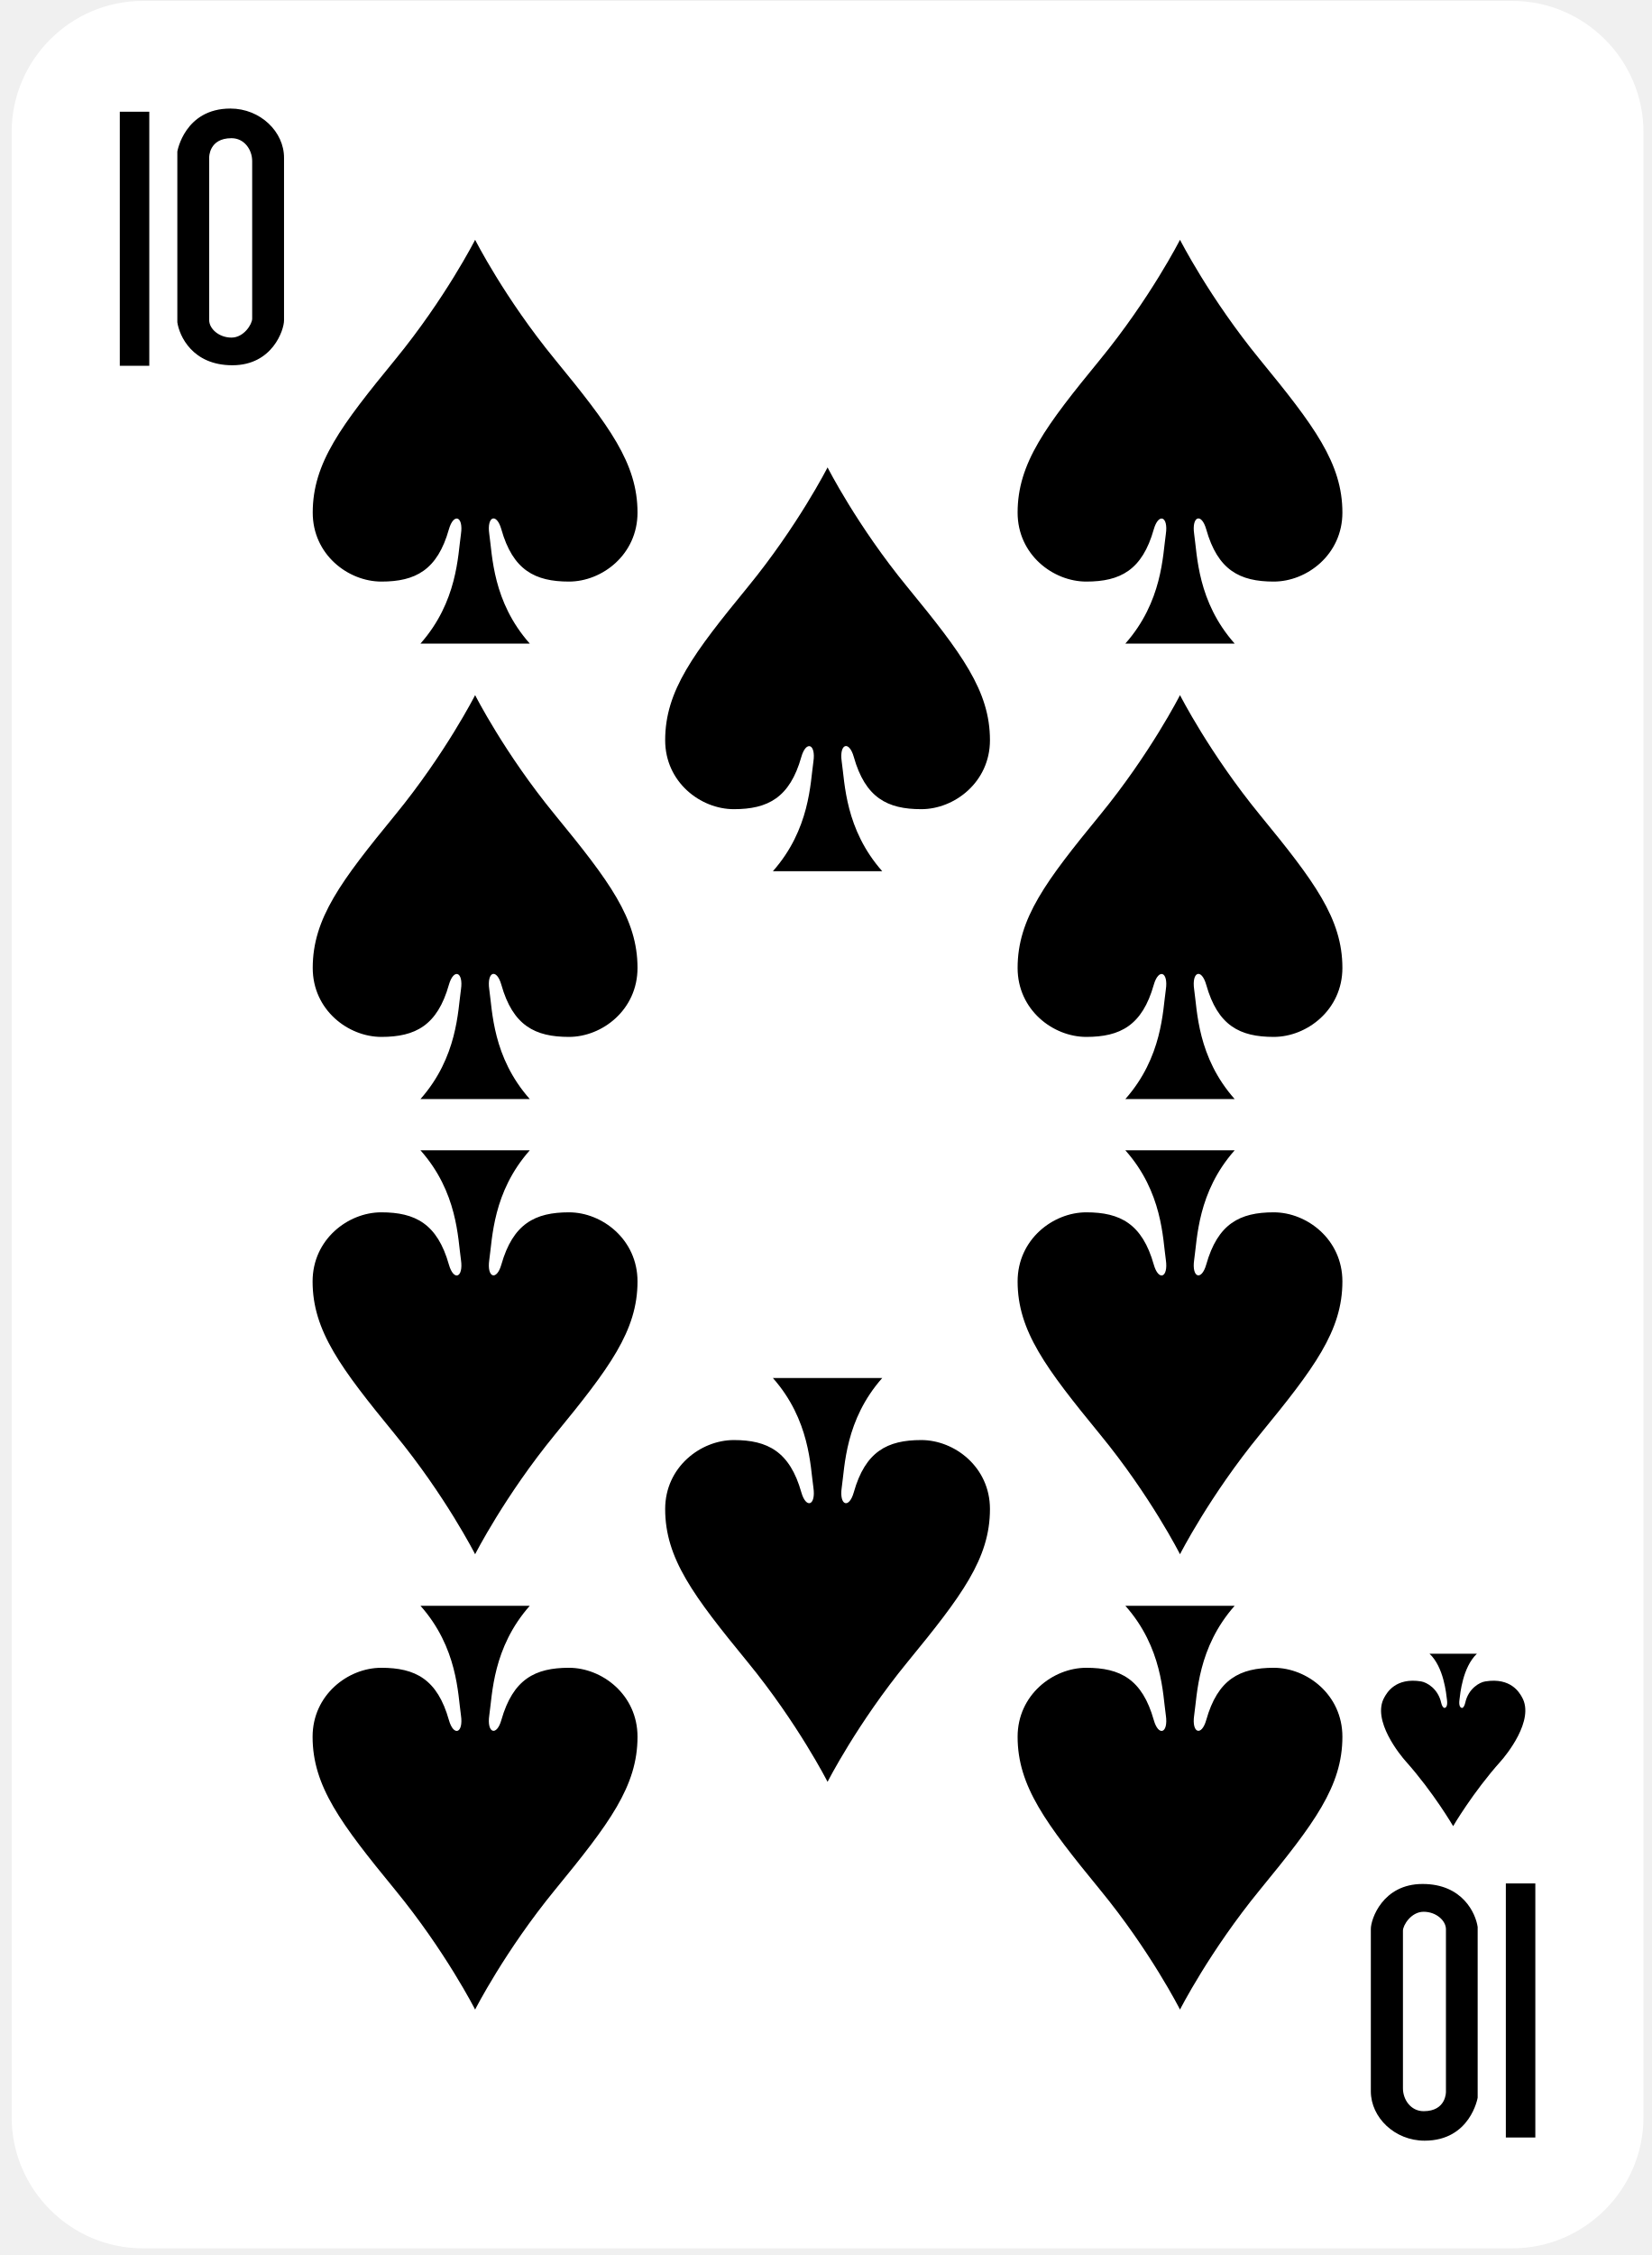
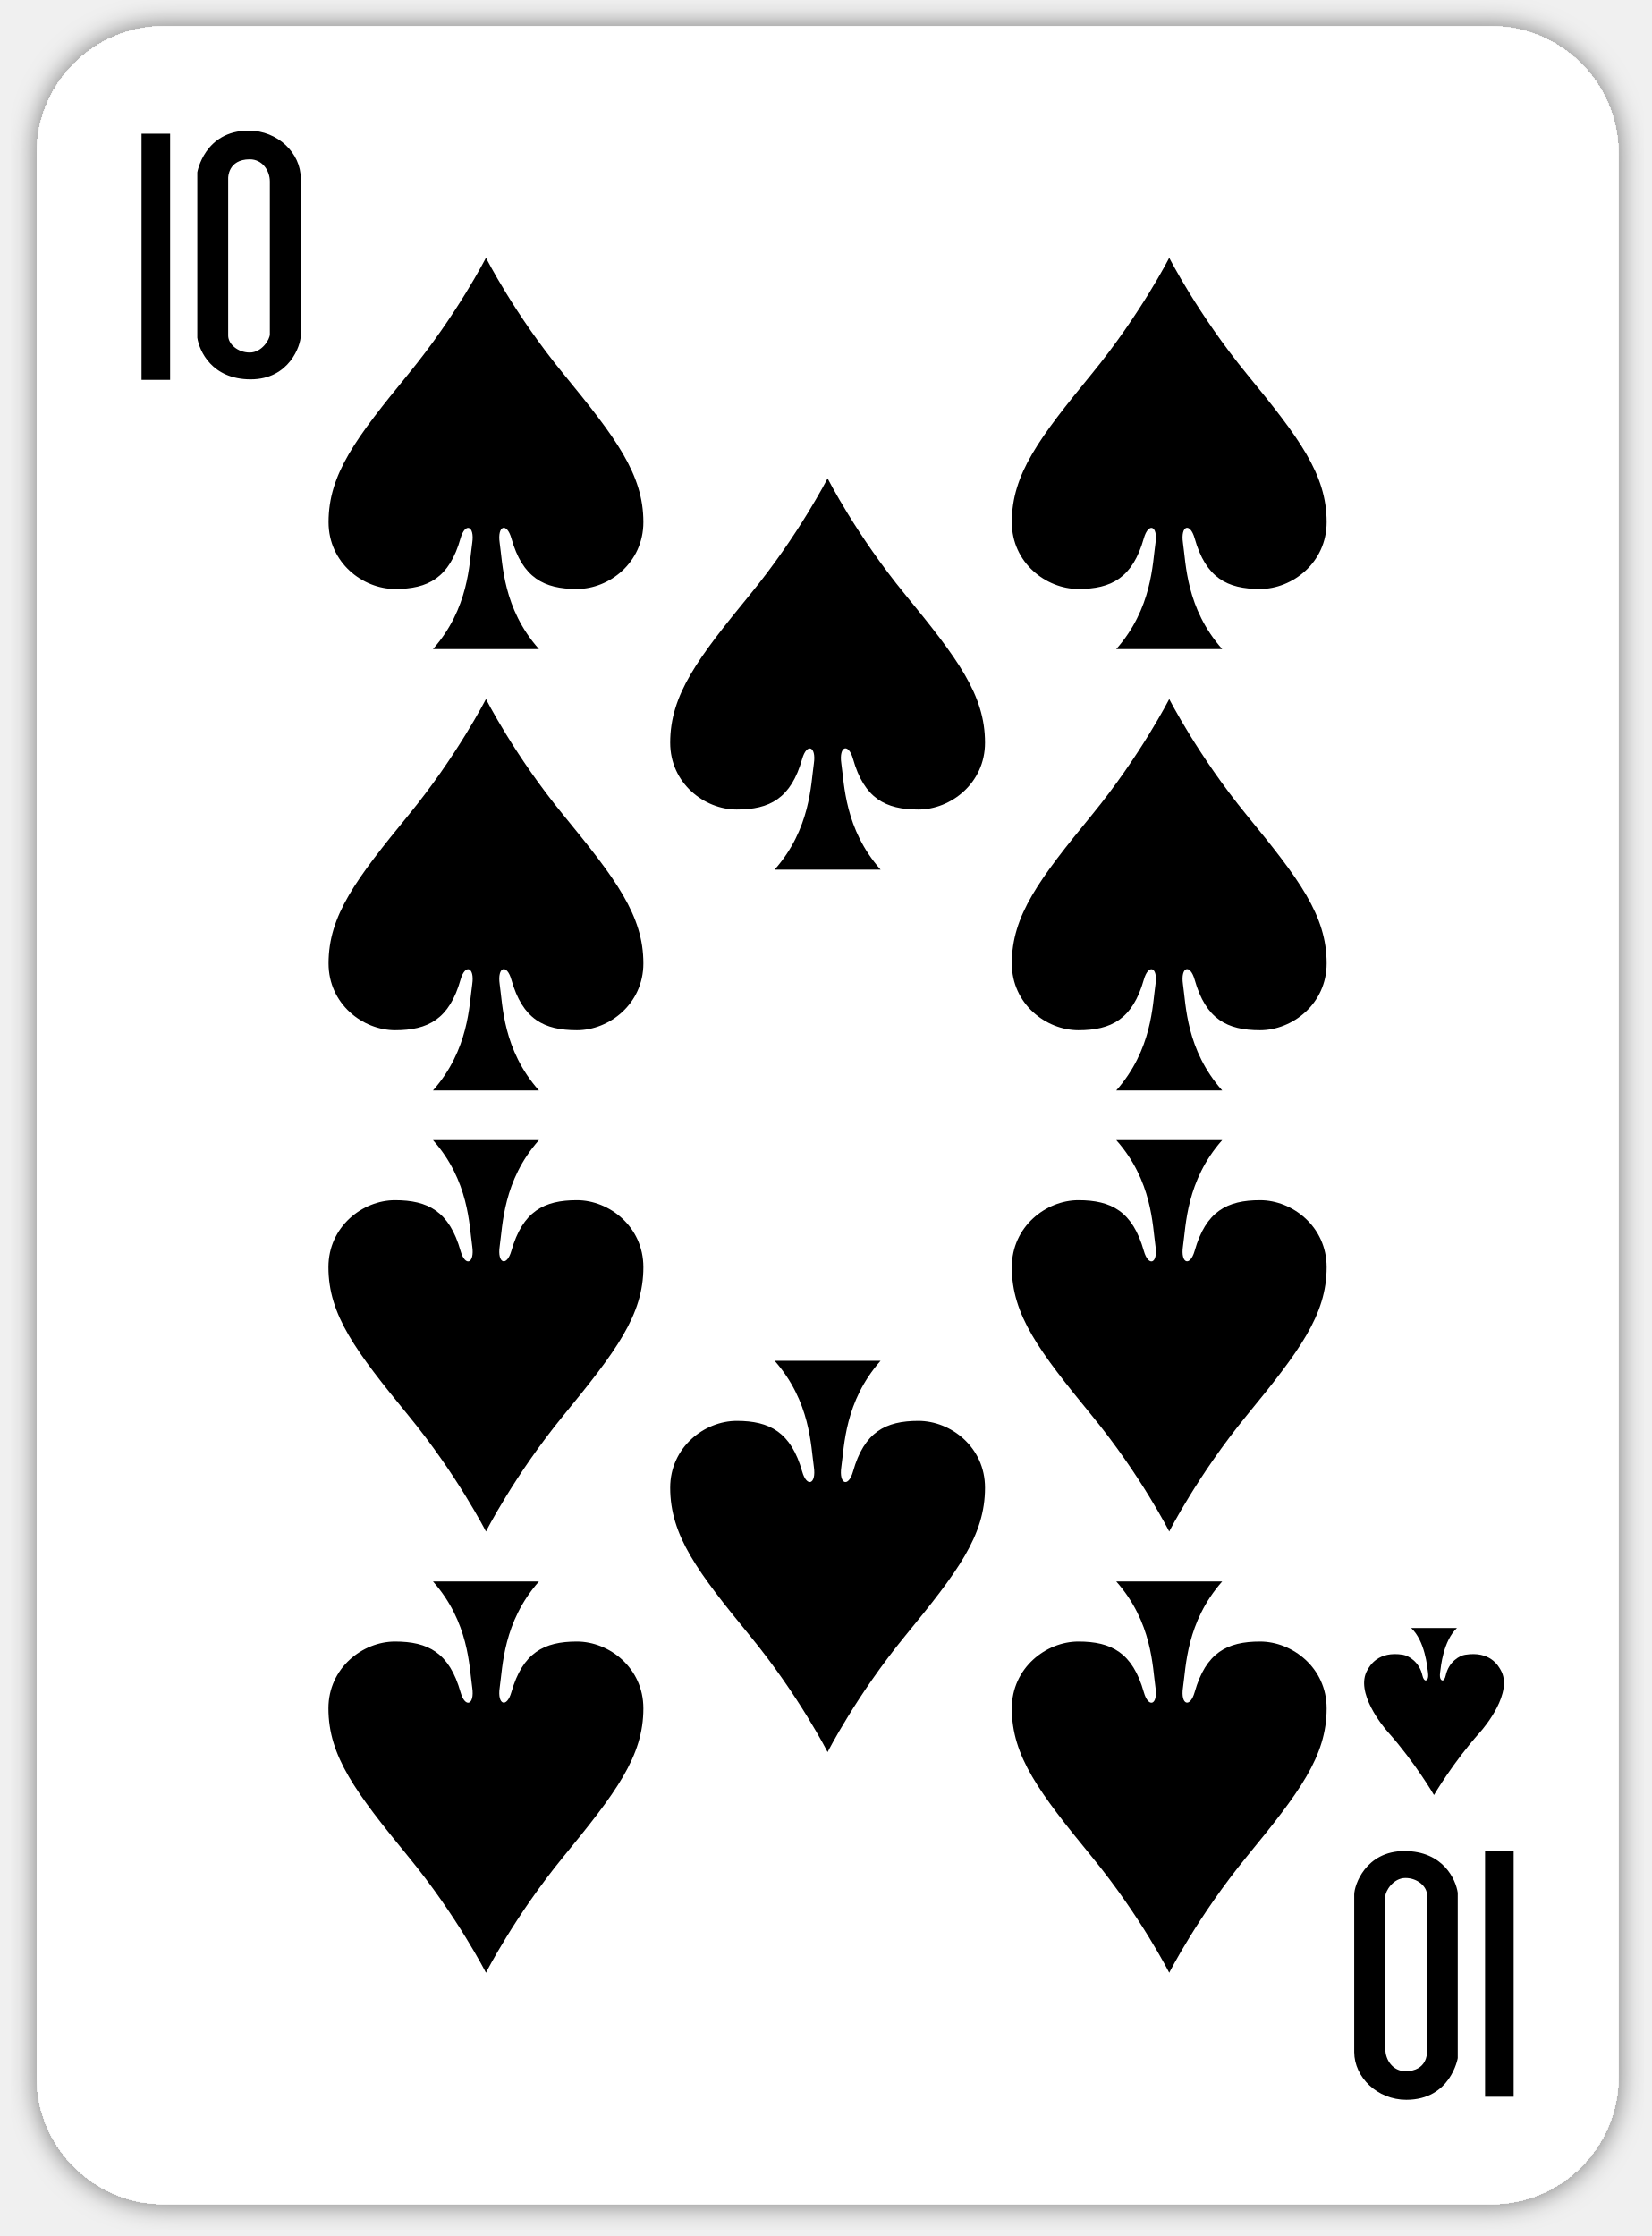
- <svg xmlns="http://www.w3.org/2000/svg" width="126" height="172" viewBox="0 0 126 172" fill="none">
-   <path d="M125.39 161.49C125.39 166.99 120.89 171.49 115.39 171.49H10.89C5.39 171.49 0.89 166.99 0.89 161.49V10.07C0.89 4.57 5.39 0.07 10.89 0.07H115.39C120.89 0.07 125.39 4.57 125.39 10.07V161.49Z" fill="white" />
-   <path fill-rule="evenodd" clip-rule="evenodd" d="M36.25 18.29C36.25 18.29 33.99 22.74 30.15 27.43C26.02 32.47 23.86 35.32 23.86 39.1C23.86 42.3 26.56 44.36 29.1 44.36C31.69 44.36 33.37 43.49 34.25 40.37C34.61 39.11 35.37 39.36 35.17 40.73C34.93 42.36 34.91 45.89 32.08 49.09H40.42C37.58 45.89 37.57 42.36 37.33 40.73C37.13 39.35 37.89 39.1 38.25 40.37C39.13 43.49 40.82 44.36 43.41 44.36C45.95 44.36 48.64 42.29 48.64 39.1C48.64 35.33 46.48 32.47 42.35 27.43C38.5 22.74 36.25 18.29 36.25 18.29Z" fill="black" />
-   <path fill-rule="evenodd" clip-rule="evenodd" d="M90.03 18.29C90.03 18.29 87.77 22.74 83.93 27.43C79.8 32.47 77.64 35.32 77.64 39.1C77.64 42.3 80.34 44.36 82.88 44.36C85.47 44.36 87.15 43.49 88.03 40.37C88.39 39.11 89.15 39.36 88.95 40.73C88.71 42.36 88.69 45.89 85.86 49.09H94.2C91.36 45.89 91.35 42.36 91.11 40.73C90.91 39.35 91.67 39.1 92.03 40.37C92.91 43.49 94.59 44.36 97.18 44.36C99.72 44.36 102.42 42.29 102.42 39.1C102.42 35.33 100.26 32.47 96.13 27.43C92.29 22.74 90.03 18.29 90.03 18.29Z" fill="black" />
-   <path fill-rule="evenodd" clip-rule="evenodd" d="M36.25 53.02C36.25 53.02 33.99 57.47 30.15 62.16C26.02 67.2 23.86 70.06 23.86 73.83C23.86 77.03 26.56 79.09 29.1 79.09C31.69 79.09 33.37 78.22 34.25 75.11C34.61 73.85 35.37 74.1 35.17 75.47C34.93 77.1 34.91 80.63 32.08 83.83H40.42C37.58 80.63 37.57 77.1 37.33 75.47C37.13 74.09 37.89 73.84 38.25 75.11C39.13 78.23 40.82 79.09 43.41 79.09C45.95 79.09 48.64 77.02 48.64 73.83C48.64 70.06 46.48 67.2 42.35 62.16C38.5 57.47 36.25 53.02 36.25 53.02Z" fill="black" />
-   <path fill-rule="evenodd" clip-rule="evenodd" d="M90.03 53.02C90.03 53.02 87.77 57.47 83.93 62.16C79.8 67.2 77.64 70.06 77.64 73.83C77.64 77.03 80.34 79.09 82.88 79.09C85.47 79.09 87.15 78.22 88.03 75.11C88.39 73.85 89.15 74.1 88.95 75.47C88.71 77.1 88.69 80.63 85.86 83.83H94.2C91.36 80.63 91.35 77.1 91.11 75.47C90.91 74.09 91.67 73.84 92.03 75.11C92.91 78.23 94.59 79.09 97.18 79.09C99.72 79.09 102.42 77.02 102.42 73.83C102.42 70.06 100.26 67.2 96.13 62.16C92.29 57.47 90.03 53.02 90.03 53.02Z" fill="black" />
-   <path fill-rule="evenodd" clip-rule="evenodd" d="M90.03 153.28C90.03 153.28 92.29 148.83 96.13 144.14C100.26 139.1 102.42 136.25 102.42 132.47C102.42 129.27 99.72 127.21 97.18 127.21C94.59 127.21 92.91 128.08 92.03 131.2C91.67 132.46 90.91 132.21 91.11 130.84C91.35 129.22 91.37 125.68 94.2 122.48H85.86C88.7 125.68 88.71 129.21 88.95 130.84C89.15 132.22 88.39 132.47 88.03 131.2C87.15 128.08 85.47 127.21 82.88 127.21C80.34 127.21 77.64 129.28 77.64 132.47C77.64 136.24 79.8 139.1 83.93 144.14C87.78 148.83 90.03 153.28 90.03 153.28Z" fill="black" />
-   <path fill-rule="evenodd" clip-rule="evenodd" d="M36.25 153.28C36.25 153.28 38.51 148.83 42.35 144.14C46.48 139.1 48.64 136.25 48.64 132.47C48.64 129.27 45.94 127.21 43.41 127.21C40.82 127.21 39.14 128.08 38.25 131.2C37.89 132.46 37.13 132.21 37.33 130.84C37.57 129.22 37.59 125.68 40.42 122.48H32.08C34.92 125.68 34.93 129.21 35.17 130.84C35.37 132.22 34.61 132.47 34.25 131.2C33.37 128.08 31.69 127.21 29.09 127.21C26.55 127.21 23.85 129.28 23.85 132.47C23.85 136.24 26.01 139.1 30.14 144.14C33.99 148.83 36.25 153.28 36.25 153.28Z" fill="black" />
-   <path fill-rule="evenodd" clip-rule="evenodd" d="M90.03 118.55C90.03 118.55 92.29 114.1 96.13 109.41C100.26 104.37 102.42 101.51 102.42 97.74C102.42 94.54 99.72 92.47 97.18 92.47C94.59 92.47 92.91 93.34 92.03 96.46C91.67 97.72 90.91 97.47 91.11 96.1C91.35 94.47 91.37 90.93 94.2 87.74H85.86C88.7 90.93 88.71 94.47 88.95 96.1C89.15 97.48 88.39 97.73 88.03 96.46C87.15 93.35 85.47 92.47 82.88 92.47C80.34 92.47 77.64 94.54 77.64 97.74C77.64 101.51 79.8 104.37 83.93 109.41C87.78 114.1 90.03 118.55 90.03 118.55Z" fill="black" />
-   <path fill-rule="evenodd" clip-rule="evenodd" d="M36.25 118.55C36.25 118.55 38.51 114.1 42.35 109.41C46.48 104.37 48.64 101.51 48.64 97.74C48.64 94.54 45.94 92.47 43.41 92.47C40.82 92.47 39.14 93.34 38.25 96.46C37.89 97.72 37.13 97.47 37.33 96.1C37.57 94.47 37.59 90.93 40.42 87.74H32.08C34.92 90.93 34.93 94.47 35.17 96.1C35.37 97.48 34.61 97.73 34.25 96.46C33.37 93.35 31.69 92.47 29.09 92.47C26.55 92.47 23.85 94.54 23.85 97.74C23.85 101.51 26.01 104.37 30.14 109.41C33.99 114.1 36.25 118.55 36.25 118.55Z" fill="black" />
-   <path fill-rule="evenodd" clip-rule="evenodd" d="M63.14 35.65C63.14 35.65 60.88 40.1 57.04 44.79C52.91 49.83 50.75 52.69 50.75 56.46C50.75 59.66 53.45 61.72 55.99 61.72C58.58 61.72 60.26 60.85 61.14 57.73C61.5 56.47 62.26 56.72 62.06 58.09C61.82 59.72 61.8 63.25 58.97 66.45H67.31C64.48 63.25 64.46 59.72 64.22 58.09C64.02 56.71 64.78 56.46 65.14 57.73C66.02 60.85 67.7 61.72 70.29 61.72C72.83 61.72 75.53 59.65 75.53 56.46C75.53 52.69 73.37 49.83 69.24 44.79C65.39 40.1 63.14 35.65 63.14 35.65Z" fill="black" />
-   <path fill-rule="evenodd" clip-rule="evenodd" d="M63.14 135.91C63.14 135.91 65.4 131.46 69.24 126.77C73.37 121.73 75.53 118.88 75.53 115.1C75.53 111.9 72.83 109.84 70.29 109.84C67.7 109.84 66.02 110.71 65.14 113.83C64.78 115.1 64.02 114.85 64.22 113.47C64.46 111.84 64.48 108.31 67.31 105.11H58.97C61.8 108.31 61.82 111.84 62.06 113.47C62.26 114.85 61.5 115.1 61.14 113.83C60.26 110.72 58.57 109.84 55.99 109.84C53.45 109.84 50.75 111.91 50.75 115.1C50.75 118.87 52.91 121.73 57.04 126.77C60.88 131.46 63.14 135.91 63.14 135.91Z" fill="black" />
-   <path fill-rule="evenodd" clip-rule="evenodd" d="M17.66 10.54C18.65 10.54 19.24 11.43 19.24 12.28V24.31C19.24 24.72 18.61 25.75 17.66 25.75C16.7 25.75 15.96 25.07 15.96 24.42V12.01C15.96 12.01 15.93 10.54 17.66 10.54ZM17.58 8.28C14.08 8.28 13.53 11.56 13.53 11.56V24.58C13.68 25.61 14.67 27.86 17.73 27.86C20.79 27.86 21.67 25.16 21.67 24.44V12.04C21.68 10.06 19.87 8.28 17.58 8.28ZM9.14 8.52H11.39V27.9H9.14V8.52Z" fill="black" />
-   <path d="M112.68 126.14C111.59 127.18 111.41 129.18 111.35 129.66C111.29 130.14 111.43 130.25 111.53 130.27C111.63 130.29 111.74 130.12 111.79 129.89C112.03 128.78 112.9 128.31 113.32 128.25C115.29 127.93 115.94 129.13 116.12 129.45C117.13 131.2 114.87 133.93 114.49 134.35C112.37 136.72 110.87 139.29 110.87 139.29C110.87 139.29 109.38 136.73 107.26 134.35C106.88 133.93 104.61 131.2 105.63 129.45C105.81 129.13 106.47 127.93 108.43 128.25C108.85 128.32 109.72 128.79 109.96 129.89C110.01 130.12 110.12 130.28 110.22 130.27C110.32 130.25 110.46 130.15 110.4 129.66C110.34 129.18 110.16 127.17 109.07 126.14H112.68Z" fill="black" />
-   <path fill-rule="evenodd" clip-rule="evenodd" d="M108.62 161.03C107.63 161.03 107.04 160.14 107.04 159.29V147.26C107.04 146.85 107.66 145.82 108.62 145.82C109.58 145.82 110.32 146.5 110.32 147.15V159.56C110.32 159.56 110.35 161.03 108.62 161.03ZM108.69 163.28C112.19 163.28 112.74 160 112.74 160V146.98C112.59 145.95 111.6 143.7 108.54 143.7C105.48 143.7 104.59 146.4 104.59 147.12V159.53C104.6 161.51 106.41 163.28 108.69 163.28ZM117.14 163.04H114.89V143.66H117.14V163.04Z" fill="black" />
+ <svg xmlns="http://www.w3.org/2000/svg" width="130" height="176" viewBox="0 0 130 176" fill="none">
+   <g filter="url(#filter0_d)">
+     <path d="M127.39 163.49C127.39 168.99 122.89 173.49 117.39 173.49H12.89C7.39 173.49 2.89 168.99 2.89 163.49V12.07C2.89 6.57 7.39 2.07 12.89 2.07H117.39C122.89 2.07 127.39 6.57 127.39 12.07V163.49Z" fill="white" />
+     <path fill-rule="evenodd" clip-rule="evenodd" d="M38.25 20.29C38.25 20.29 35.99 24.74 32.15 29.43C28.02 34.47 25.86 37.32 25.86 41.1C25.86 44.3 28.56 46.36 31.1 46.36C33.69 46.36 35.37 45.49 36.25 42.37C36.61 41.11 37.37 41.36 37.17 42.73C36.93 44.36 36.91 47.89 34.08 51.09H42.42C39.58 47.89 39.57 44.36 39.33 42.73C39.13 41.35 39.89 41.1 40.25 42.37C41.13 45.49 42.82 46.36 45.41 46.36C47.95 46.36 50.64 44.29 50.64 41.1C50.64 37.33 48.48 34.47 44.35 29.43C40.5 24.74 38.25 20.29 38.25 20.29Z" fill="black" />
+     <path fill-rule="evenodd" clip-rule="evenodd" d="M92.03 20.29C92.03 20.29 89.77 24.74 85.93 29.43C81.8 34.47 79.64 37.32 79.64 41.1C79.64 44.3 82.34 46.36 84.88 46.36C87.47 46.36 89.15 45.49 90.03 42.37C90.39 41.11 91.15 41.36 90.95 42.73C90.71 44.36 90.69 47.89 87.86 51.09H96.2C93.36 47.89 93.35 44.36 93.11 42.73C92.91 41.35 93.67 41.1 94.03 42.37C94.91 45.49 96.59 46.36 99.18 46.36C101.72 46.36 104.42 44.29 104.42 41.1C104.42 37.33 102.26 34.47 98.13 29.43C94.29 24.74 92.03 20.29 92.03 20.29Z" fill="black" />
+     <path fill-rule="evenodd" clip-rule="evenodd" d="M38.25 55.02C38.25 55.02 35.99 59.47 32.15 64.16C28.02 69.2 25.86 72.06 25.86 75.83C25.86 79.03 28.56 81.09 31.1 81.09C33.69 81.09 35.37 80.22 36.25 77.11C36.61 75.85 37.37 76.1 37.17 77.47C36.93 79.1 36.91 82.63 34.08 85.83H42.42C39.58 82.63 39.57 79.1 39.33 77.47C39.13 76.09 39.89 75.84 40.25 77.11C41.13 80.23 42.82 81.09 45.41 81.09C47.95 81.09 50.64 79.02 50.64 75.83C50.64 72.06 48.48 69.2 44.35 64.16C40.5 59.47 38.25 55.02 38.25 55.02Z" fill="black" />
+     <path fill-rule="evenodd" clip-rule="evenodd" d="M92.03 55.02C92.03 55.02 89.77 59.47 85.93 64.16C81.8 69.2 79.64 72.06 79.64 75.83C79.64 79.03 82.34 81.09 84.88 81.09C87.47 81.09 89.15 80.22 90.03 77.11C90.39 75.85 91.15 76.1 90.95 77.47C90.71 79.1 90.69 82.63 87.86 85.83H96.2C93.36 82.63 93.35 79.1 93.11 77.47C92.91 76.09 93.67 75.84 94.03 77.11C94.91 80.23 96.59 81.09 99.18 81.09C101.72 81.09 104.42 79.02 104.42 75.83C104.42 72.06 102.26 69.2 98.13 64.16C94.29 59.47 92.03 55.02 92.03 55.02Z" fill="black" />
+     <path fill-rule="evenodd" clip-rule="evenodd" d="M92.03 155.28C92.03 155.28 94.29 150.83 98.13 146.14C102.26 141.1 104.42 138.25 104.42 134.47C104.42 131.27 101.72 129.21 99.18 129.21C96.59 129.21 94.91 130.08 94.03 133.2C93.67 134.46 92.91 134.21 93.11 132.84C93.35 131.22 93.37 127.68 96.2 124.48H87.86C90.7 127.68 90.71 131.21 90.95 132.84C91.15 134.22 90.39 134.47 90.03 133.2C89.15 130.08 87.47 129.21 84.88 129.21C82.34 129.21 79.64 131.28 79.64 134.47C79.64 138.24 81.8 141.1 85.93 146.14C89.78 150.83 92.03 155.28 92.03 155.28Z" fill="black" />
+     <path fill-rule="evenodd" clip-rule="evenodd" d="M38.25 155.28C38.25 155.28 40.51 150.83 44.35 146.14C48.48 141.1 50.64 138.25 50.64 134.47C50.64 131.27 47.94 129.21 45.41 129.21C42.82 129.21 41.14 130.08 40.25 133.2C39.89 134.46 39.13 134.21 39.33 132.84C39.57 131.22 39.59 127.68 42.42 124.48H34.08C36.92 127.68 36.93 131.21 37.17 132.84C37.37 134.22 36.61 134.47 36.25 133.2C35.37 130.08 33.69 129.21 31.09 129.21C28.55 129.21 25.85 131.28 25.85 134.47C25.85 138.24 28.01 141.1 32.14 146.14C35.99 150.83 38.25 155.28 38.25 155.28Z" fill="black" />
+     <path fill-rule="evenodd" clip-rule="evenodd" d="M92.03 120.55C92.03 120.55 94.29 116.1 98.13 111.41C102.26 106.37 104.42 103.51 104.42 99.74C104.42 96.54 101.72 94.47 99.18 94.47C96.59 94.47 94.91 95.34 94.03 98.46C93.67 99.72 92.91 99.47 93.11 98.1C93.35 96.47 93.37 92.93 96.2 89.74H87.86C90.7 92.93 90.71 96.47 90.95 98.1C91.15 99.48 90.39 99.73 90.03 98.46C89.15 95.35 87.47 94.47 84.88 94.47C82.34 94.47 79.64 96.54 79.64 99.74C79.64 103.51 81.8 106.37 85.93 111.41C89.78 116.1 92.03 120.55 92.03 120.55Z" fill="black" />
+     <path fill-rule="evenodd" clip-rule="evenodd" d="M38.25 120.55C38.25 120.55 40.51 116.1 44.35 111.41C48.48 106.37 50.64 103.51 50.64 99.74C50.64 96.54 47.94 94.47 45.41 94.47C42.82 94.47 41.14 95.34 40.25 98.46C39.89 99.72 39.13 99.47 39.33 98.1C39.57 96.47 39.59 92.93 42.42 89.74H34.08C36.92 92.93 36.93 96.47 37.17 98.1C37.37 99.48 36.61 99.73 36.25 98.46C35.37 95.35 33.69 94.47 31.09 94.47C28.55 94.47 25.85 96.54 25.85 99.74C25.85 103.51 28.01 106.37 32.14 111.41C35.99 116.1 38.25 120.55 38.25 120.55Z" fill="black" />
+     <path fill-rule="evenodd" clip-rule="evenodd" d="M65.14 37.65C65.14 37.65 62.88 42.1 59.04 46.79C54.91 51.83 52.75 54.69 52.75 58.46C52.75 61.66 55.45 63.72 57.99 63.72C60.58 63.72 62.26 62.85 63.14 59.73C63.5 58.47 64.26 58.72 64.06 60.09C63.82 61.72 63.8 65.25 60.97 68.45H69.31C66.48 65.25 66.46 61.72 66.22 60.09C66.02 58.71 66.78 58.46 67.14 59.73C68.02 62.85 69.7 63.72 72.29 63.72C74.83 63.72 77.53 61.65 77.53 58.46C77.53 54.69 75.37 51.83 71.24 46.79C67.39 42.1 65.14 37.65 65.14 37.65Z" fill="black" />
+     <path fill-rule="evenodd" clip-rule="evenodd" d="M65.14 137.91C65.14 137.91 67.4 133.46 71.24 128.77C75.37 123.73 77.53 120.88 77.53 117.1C77.53 113.9 74.83 111.84 72.29 111.84C69.7 111.84 68.02 112.71 67.14 115.83C66.78 117.1 66.02 116.85 66.22 115.47C66.46 113.84 66.48 110.31 69.31 107.11H60.97C63.8 110.31 63.82 113.84 64.06 115.47C64.26 116.85 63.5 117.1 63.14 115.83C62.26 112.72 60.57 111.84 57.99 111.84C55.45 111.84 52.75 113.91 52.75 117.1C52.75 120.87 54.91 123.73 59.04 128.77C62.88 133.46 65.14 137.91 65.14 137.91Z" fill="black" />
+     <path fill-rule="evenodd" clip-rule="evenodd" d="M19.66 12.54C20.65 12.54 21.24 13.43 21.24 14.28V26.31C21.24 26.72 20.61 27.75 19.66 27.75C18.7 27.75 17.96 27.07 17.96 26.42V14.01C17.96 14.01 17.93 12.54 19.66 12.54ZM19.58 10.28C16.08 10.28 15.53 13.56 15.53 13.56V26.58C15.68 27.61 16.67 29.86 19.73 29.86C22.79 29.86 23.67 27.16 23.67 26.44V14.04C23.68 12.06 21.87 10.28 19.58 10.28ZM11.14 10.52H13.39V29.9H11.14V10.52Z" fill="black" />
+     <path d="M114.68 128.14C113.59 129.18 113.41 131.18 113.35 131.66C113.29 132.14 113.43 132.25 113.53 132.27C113.63 132.29 113.74 132.12 113.79 131.89C114.03 130.78 114.9 130.31 115.32 130.25C117.29 129.93 117.94 131.13 118.12 131.45C119.13 133.2 116.87 135.93 116.49 136.35C114.37 138.72 112.87 141.29 112.87 141.29C112.87 141.29 111.38 138.73 109.26 136.35C108.88 135.93 106.61 133.2 107.63 131.45C107.81 131.13 108.47 129.93 110.43 130.25C110.85 130.32 111.72 130.79 111.96 131.89C112.01 132.12 112.12 132.28 112.22 132.27C112.32 132.25 112.46 132.15 112.4 131.66C112.34 131.18 112.16 129.17 111.07 128.14H114.68Z" fill="black" />
+     <path fill-rule="evenodd" clip-rule="evenodd" d="M110.62 163.03C109.63 163.03 109.04 162.14 109.04 161.29V149.26C109.04 148.85 109.66 147.82 110.62 147.82C111.58 147.82 112.32 148.5 112.32 149.15V161.56C112.32 161.56 112.35 163.03 110.62 163.03ZM110.69 165.28C114.19 165.28 114.74 162 114.74 162V148.98C114.59 147.95 113.6 145.7 110.54 145.7C107.48 145.7 106.59 148.4 106.59 149.12V161.53C106.6 163.51 108.41 165.28 110.69 165.28ZM119.14 165.04H116.89V145.66H119.14V165.04Z" fill="black" />
+   </g>
+   <defs>
+     <filter id="filter0_d" x="0.89" y="0.07" width="128.5" height="175.42" filterUnits="userSpaceOnUse" color-interpolation-filters="sRGB">
+       <feFlood flood-opacity="0" result="BackgroundImageFix" />
+       <feColorMatrix in="SourceAlpha" type="matrix" values="0 0 0 0 0 0 0 0 0 0 0 0 0 0 0 0 0 0 127 0" result="hardAlpha" />
+       <feOffset />
+       <feGaussianBlur stdDeviation="1" />
+       <feComposite in2="hardAlpha" operator="out" />
+       <feColorMatrix type="matrix" values="0 0 0 0 0 0 0 0 0 0 0 0 0 0 0 0 0 0 0.5 0" />
+       <feBlend mode="normal" in2="BackgroundImageFix" result="effect1_dropShadow" />
+       <feBlend mode="normal" in="SourceGraphic" in2="effect1_dropShadow" result="shape" />
+     </filter>
+   </defs>
</svg>
